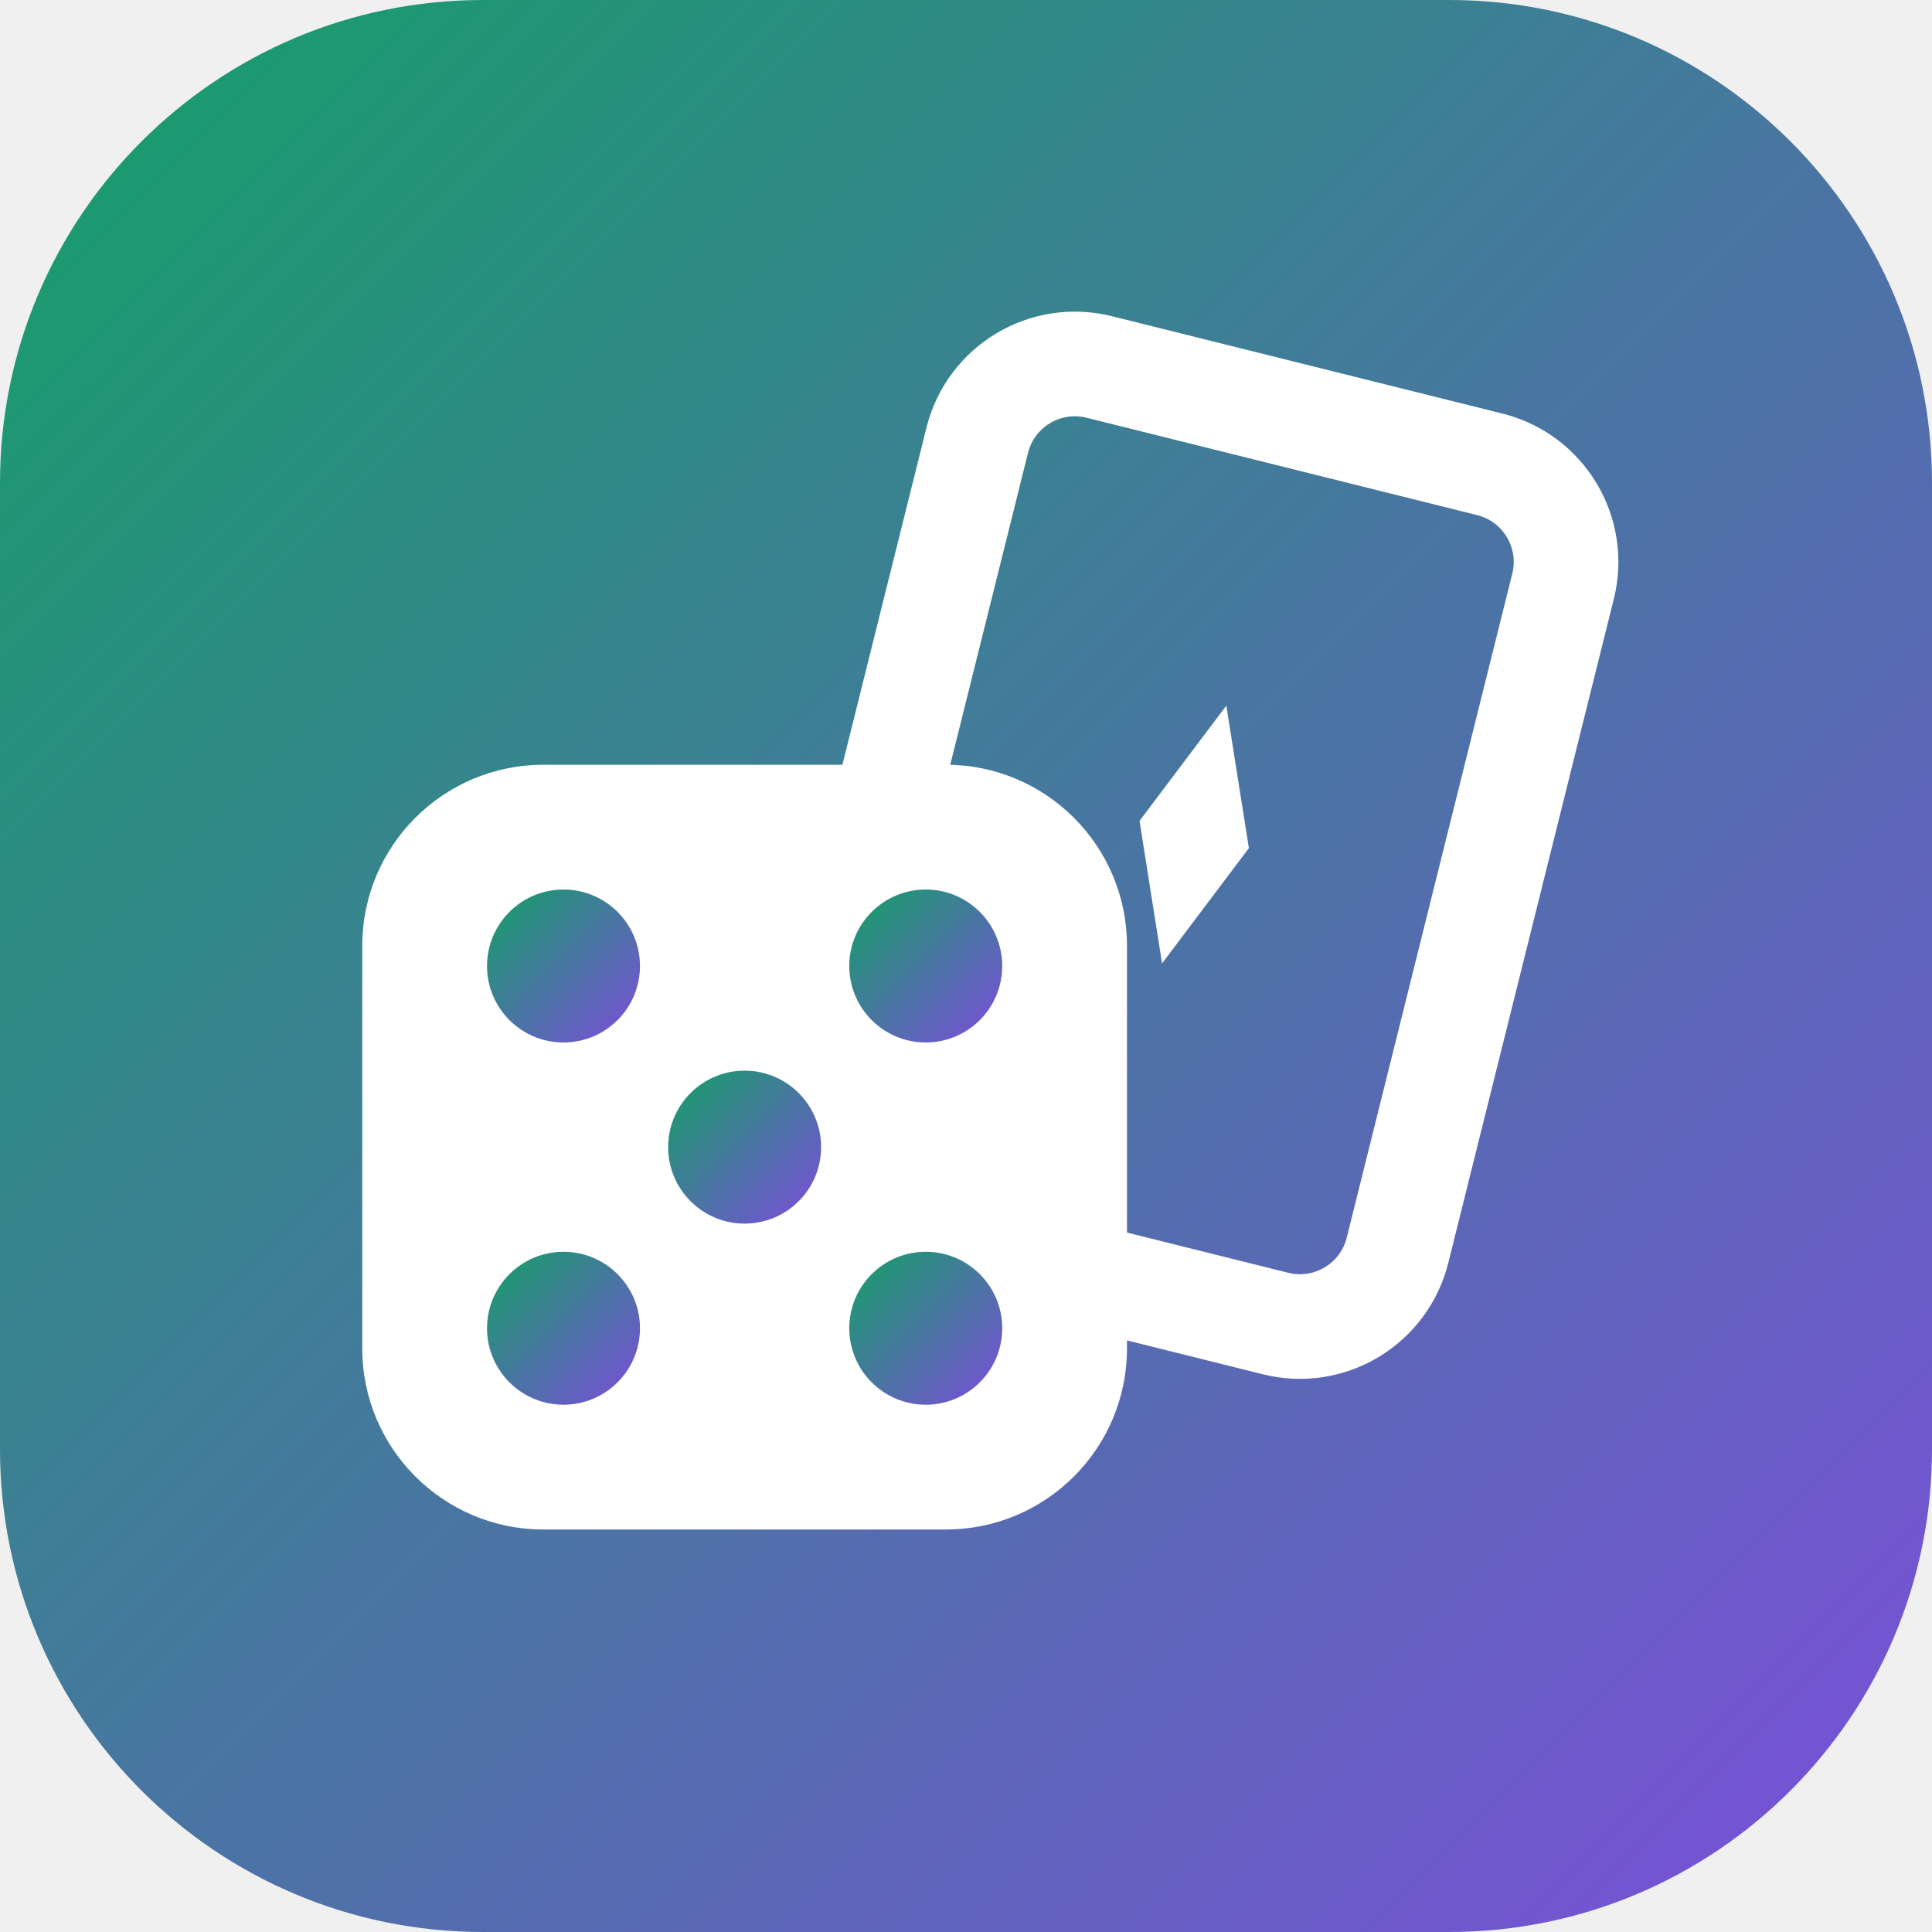
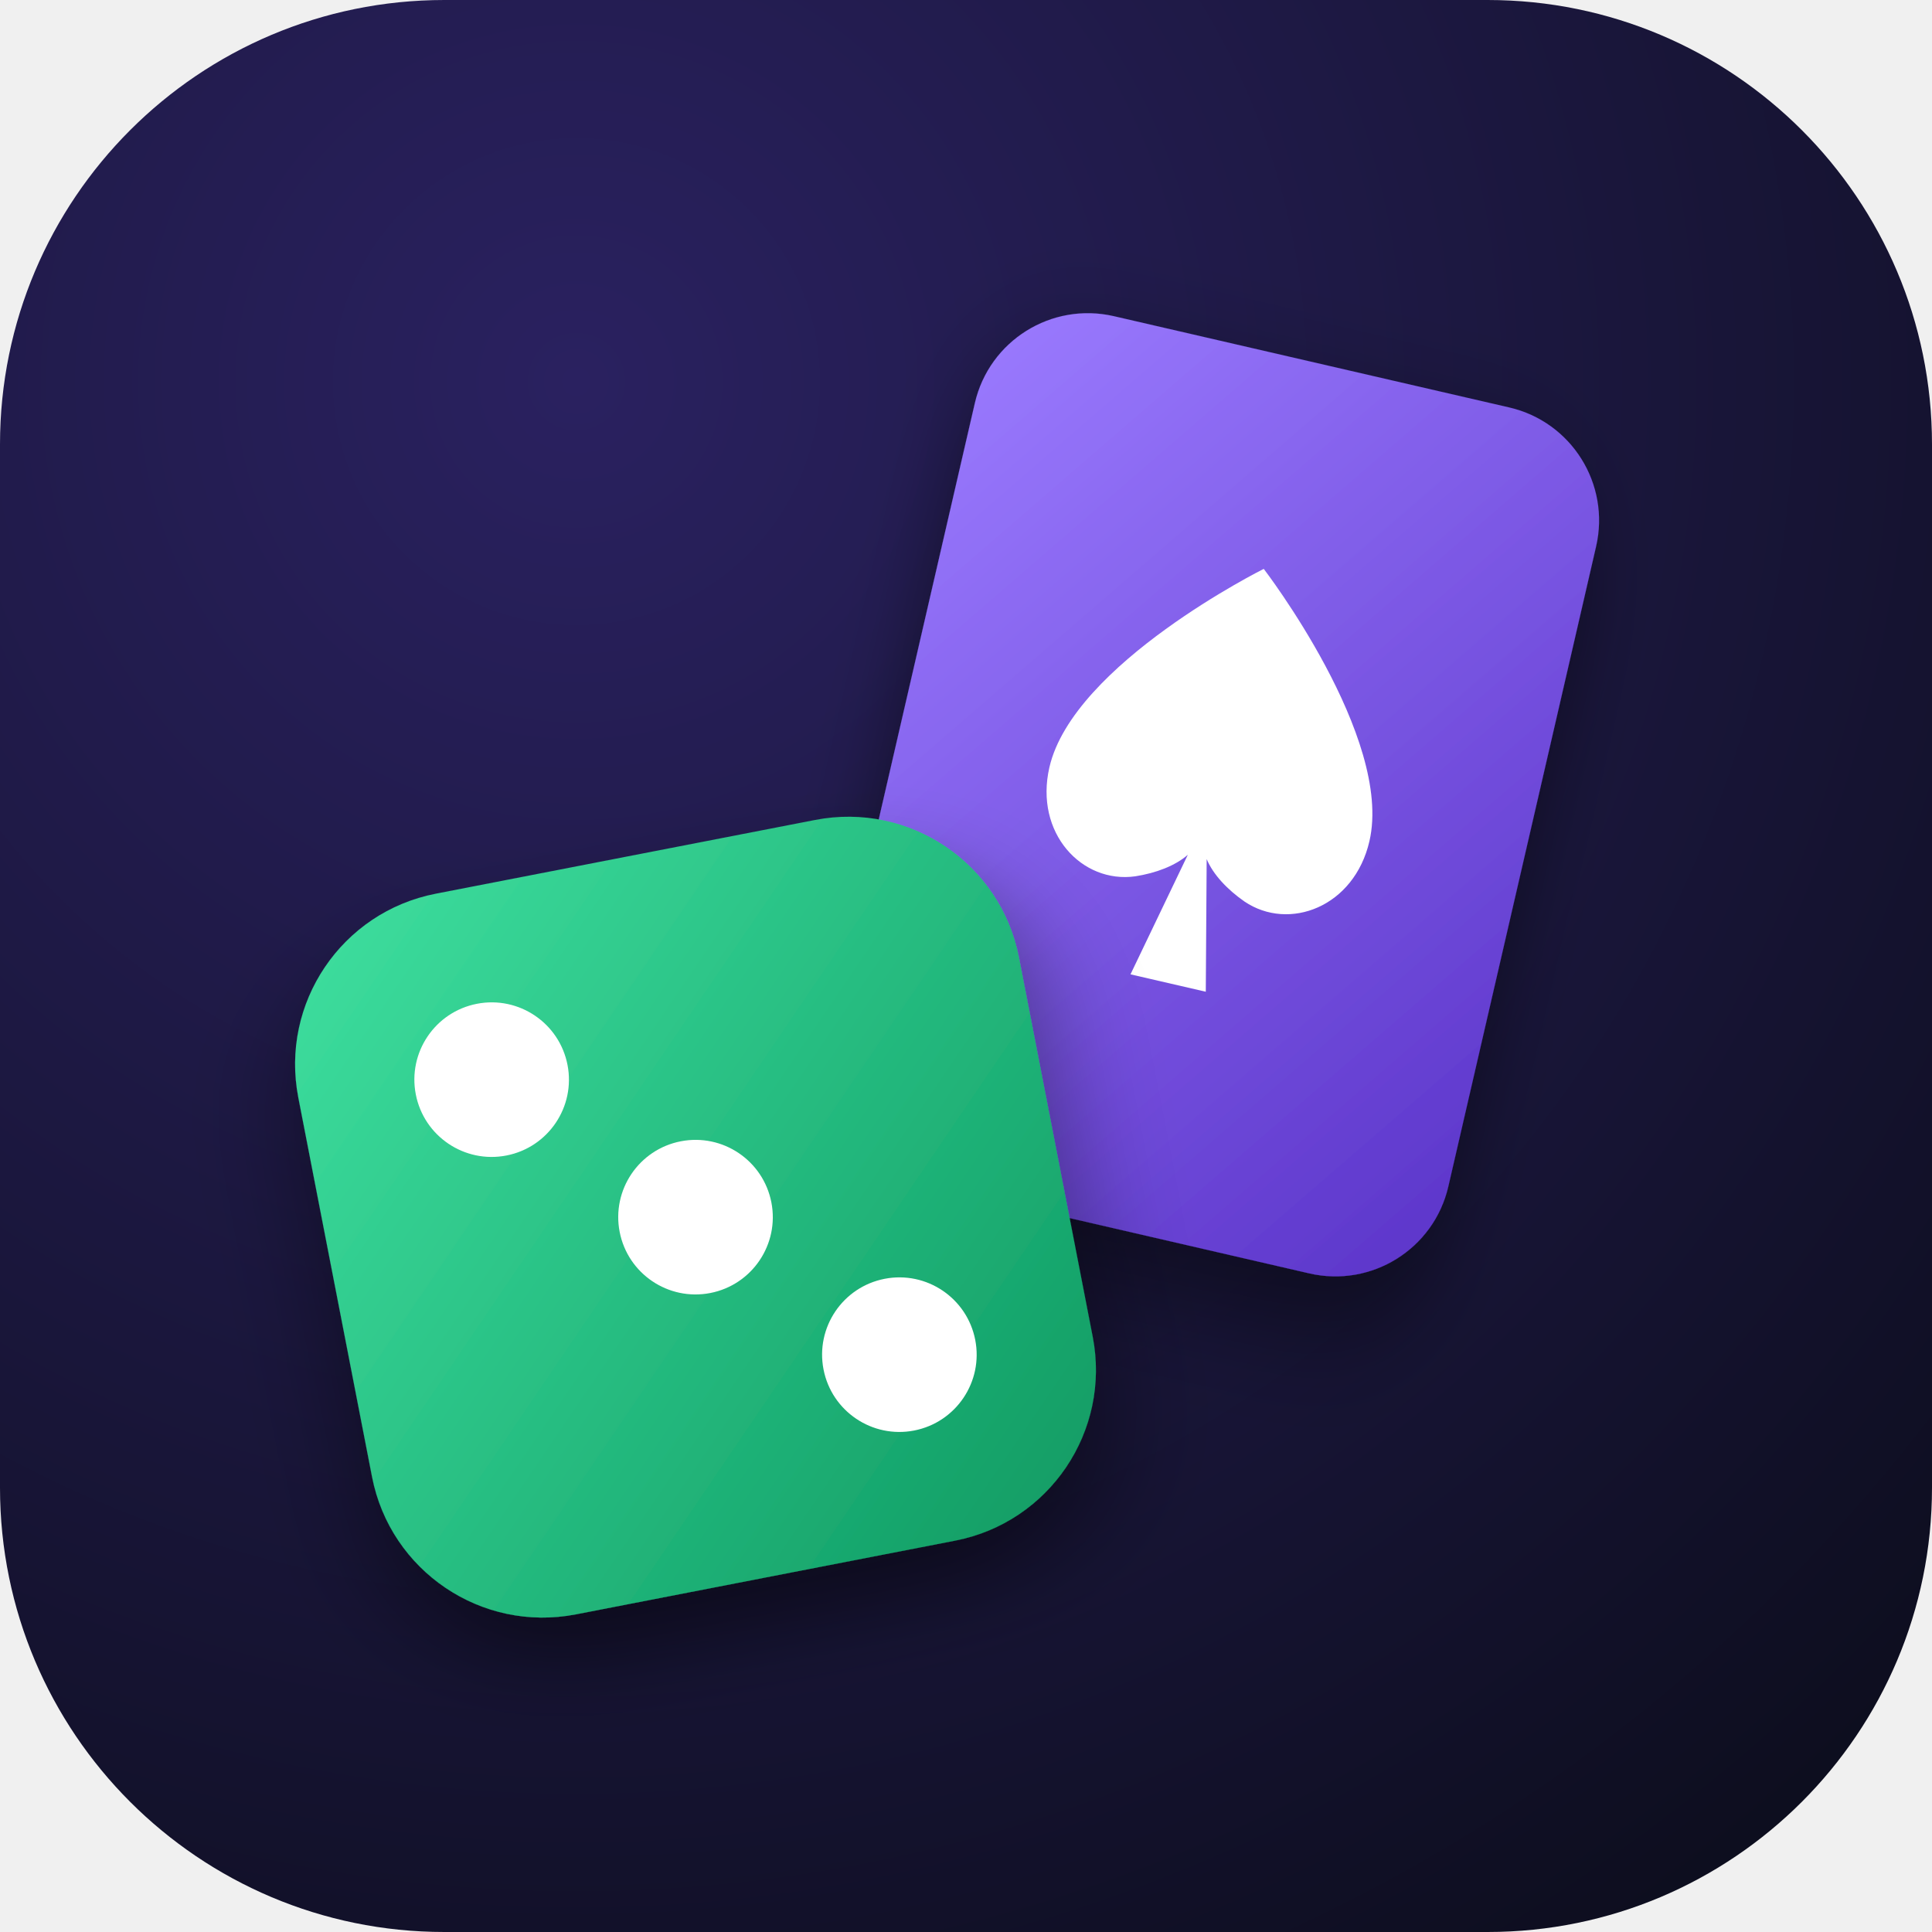
- <svg xmlns="http://www.w3.org/2000/svg" viewBox="0 0 48 48">
+ <svg xmlns="http://www.w3.org/2000/svg" viewBox="0 0 100 100">
  <defs>
-     <linearGradient id="g" x1="0" y1="0" x2="1" y2="1">
-       <stop offset="0" stop-color="#13a066" />
-       <stop offset="1" stop-color="#7c4ddb" />
+     <radialGradient id="bg" cx=".3" cy=".2" r="1">
+       <stop offset="0" stop-color="#2a2160" />
+       <stop offset="1" stop-color="#0c0d1c" />
+     </radialGradient>
+     <linearGradient id="card" x1="0" y1="0" x2="1" y2="1">
+       <stop offset="0" stop-color="#9b7bff" />
+       <stop offset="1" stop-color="#5b34c9" />
    </linearGradient>
+     <linearGradient id="die" x1="0" y1="0" x2="1" y2="1">
+       <stop offset="0" stop-color="#3fe0a0" />
+       <stop offset="1" stop-color="#0f9a62" />
+     </linearGradient>
+     <filter id="d" x="-30%" y="-30%" width="160%" height="160%">
+       <feDropShadow dx="0" dy="2.5" stdDeviation="2.5" flood-color="#000" flood-opacity=".45" />
+     </filter>
  </defs>
-   <rect width="48" height="48" rx="12" fill="url(#g)" />
-   <g transform="rotate(14 29.5 21)">
-     <rect x="22" y="10" width="15" height="22" rx="2.5" fill="none" stroke="#fff" stroke-width="2.6" />
-     <path d="M29.6 17.4 l1.4 3.3 l-1.4 3.3 l-1.4 -3.3 Z" fill="#fff" />
+   <rect width="100" height="100" rx="23" fill="url(#bg)" />
+   <g filter="url(#d)" transform="rotate(13 62 42)">
+     <rect x="46" y="18" width="33" height="46" rx="6" fill="url(#card)" />
+     <path transform="translate(62.5 41)" d="M0 -12 C0 -12 -8.5 -5 -8.5 0.5 C-8.5 4 -5.5 6 -2.9 5 C-1.9 4.6 -1 4 -0.5 3.3 L-2 10 H2 L0.5 3.3 C1 4 1.9 4.6 2.9 5 C5.5 6 8.5 4 8.5 0.5 C8.5 -5 0 -12 0 -12 Z" fill="#fff" />
  </g>
-   <rect x="9" y="19" width="19" height="19" rx="4.5" fill="#fff" />
-   <g fill="url(#g)">
-     <circle cx="14" cy="24" r="1.9" />
-     <circle cx="23" cy="24" r="1.9" />
-     <circle cx="18.5" cy="28.5" r="1.9" />
-     <circle cx="14" cy="33" r="1.9" />
-     <circle cx="23" cy="33" r="1.9" />
+   <g filter="url(#d)" transform="rotate(-11 36 63)">
+     <rect x="17" y="44" width="38" height="38" rx="9" fill="url(#die)" />
+     <g fill="#fff">
+       <circle cx="27" cy="54" r="4" />
+       <circle cx="36" cy="63" r="4" />
+       <circle cx="45" cy="72" r="4" />
+     </g>
  </g>
</svg>
